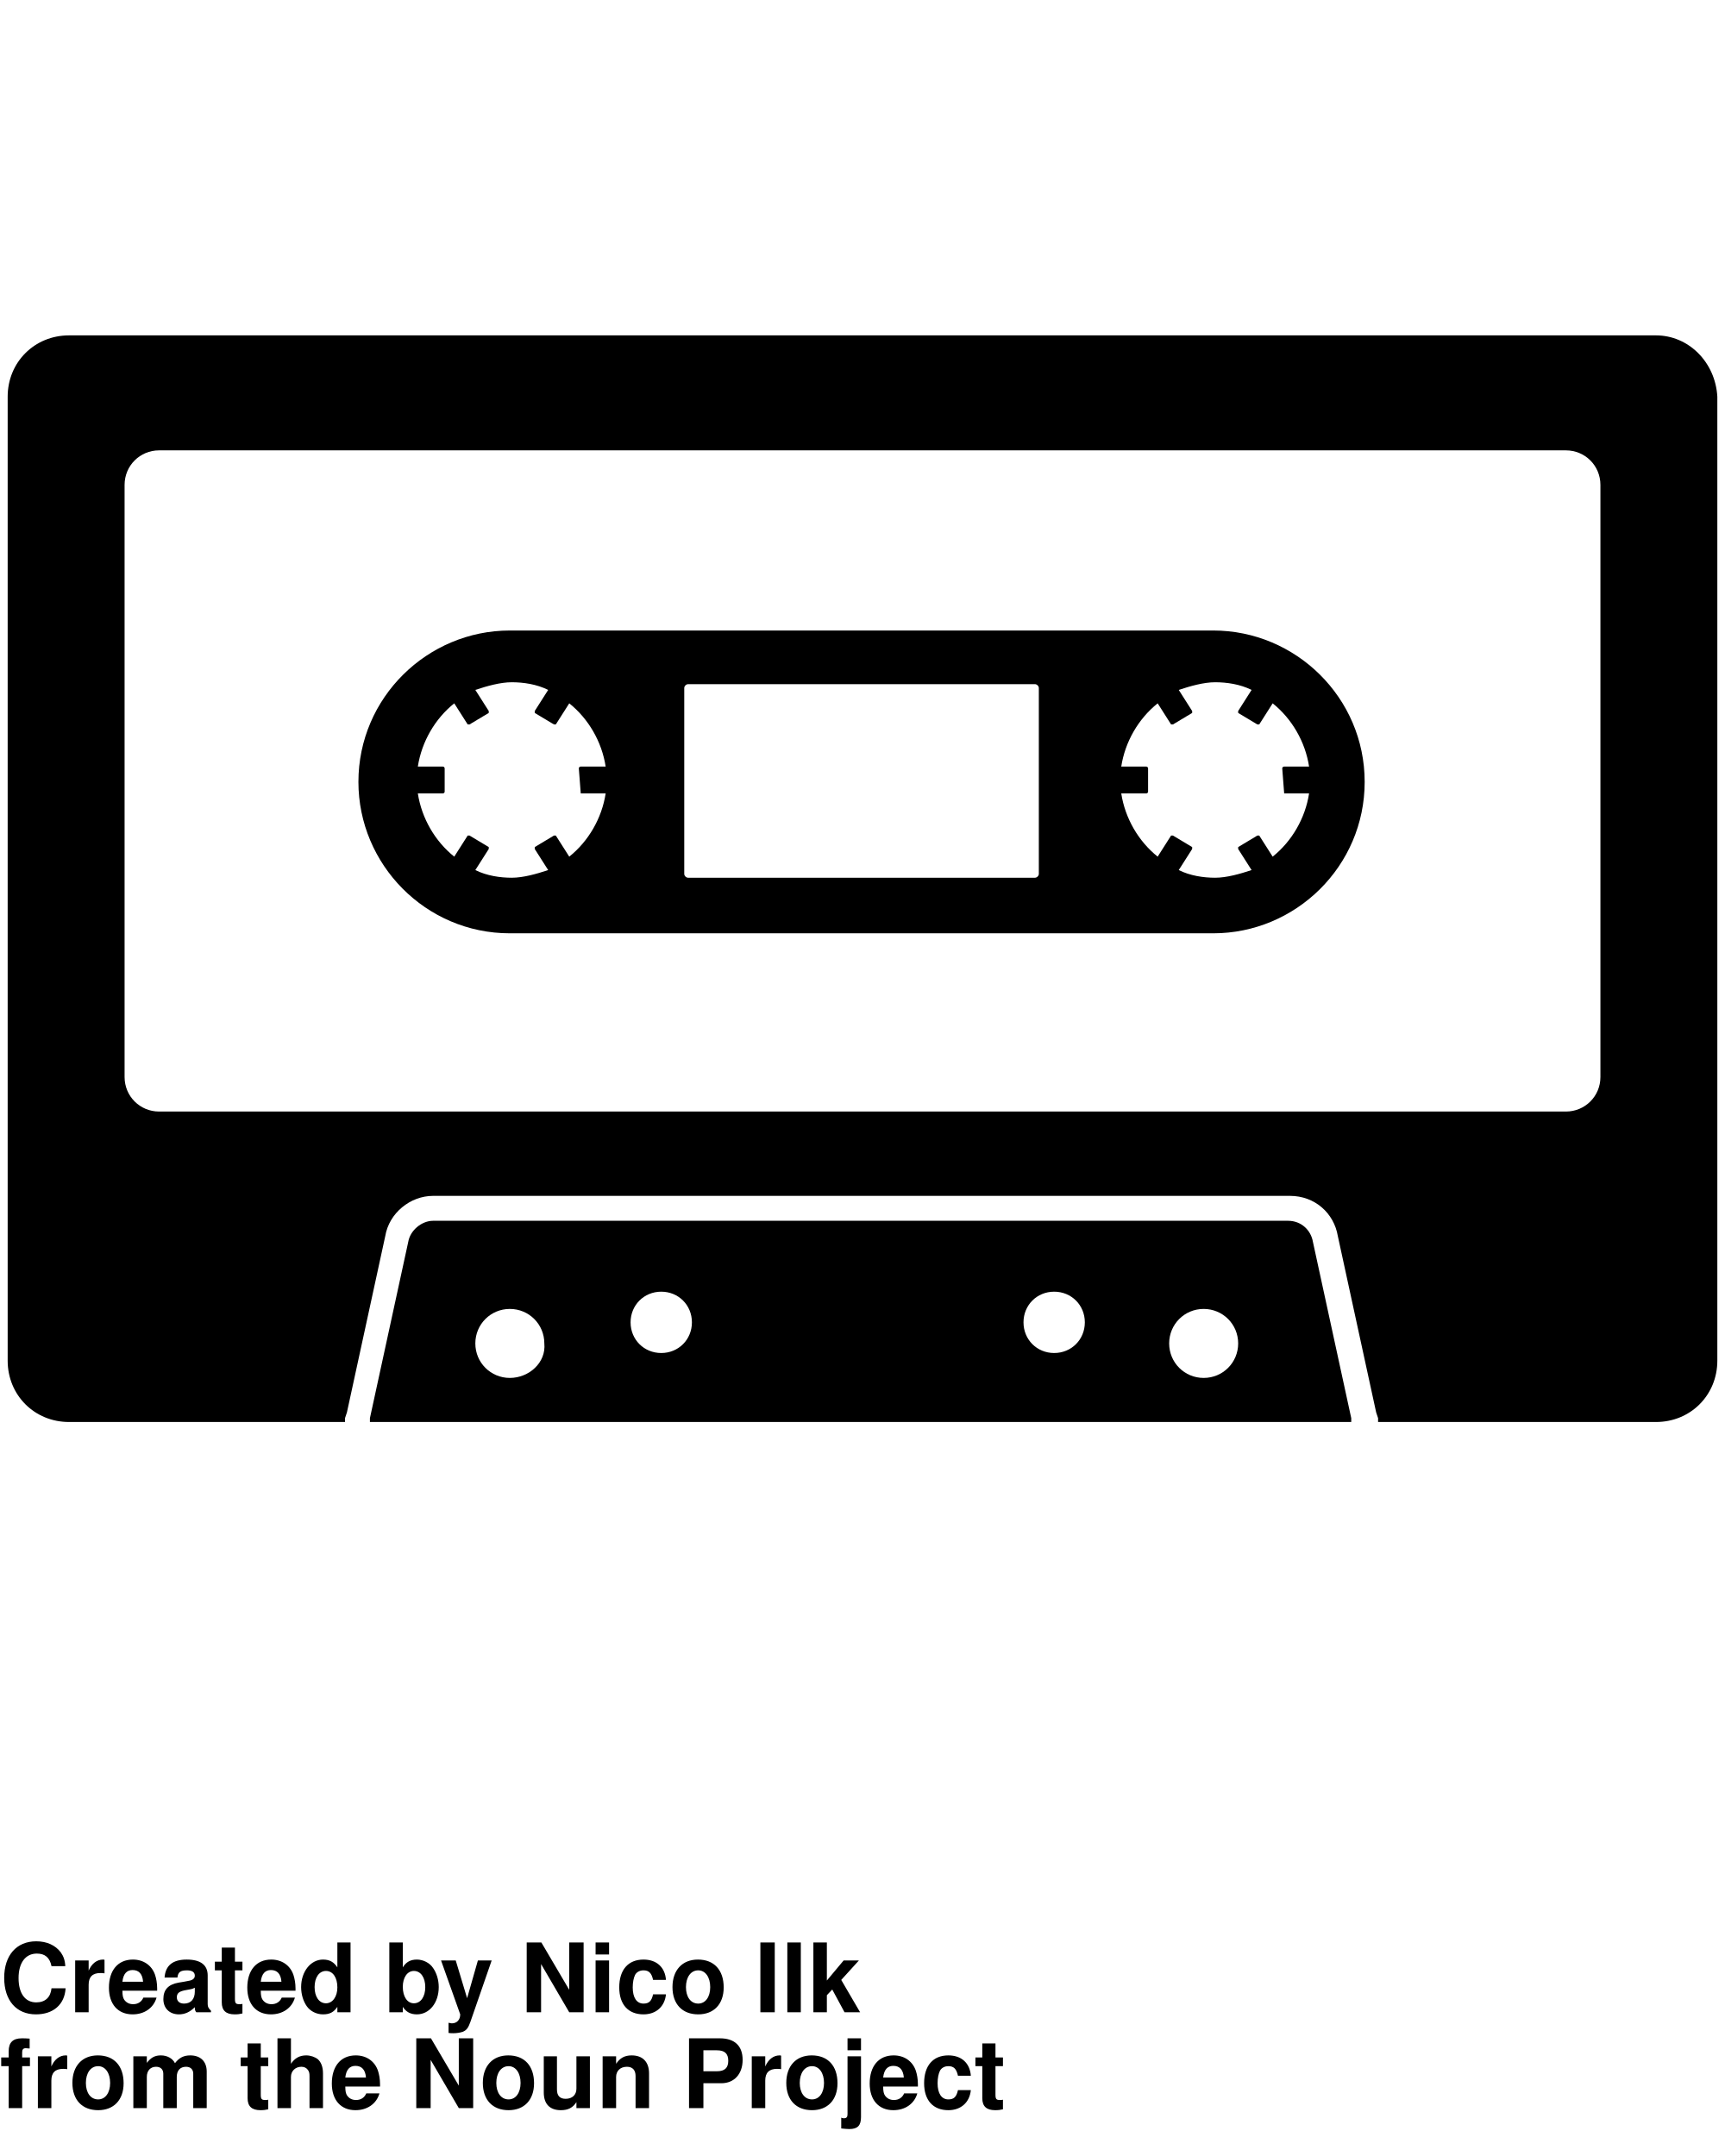
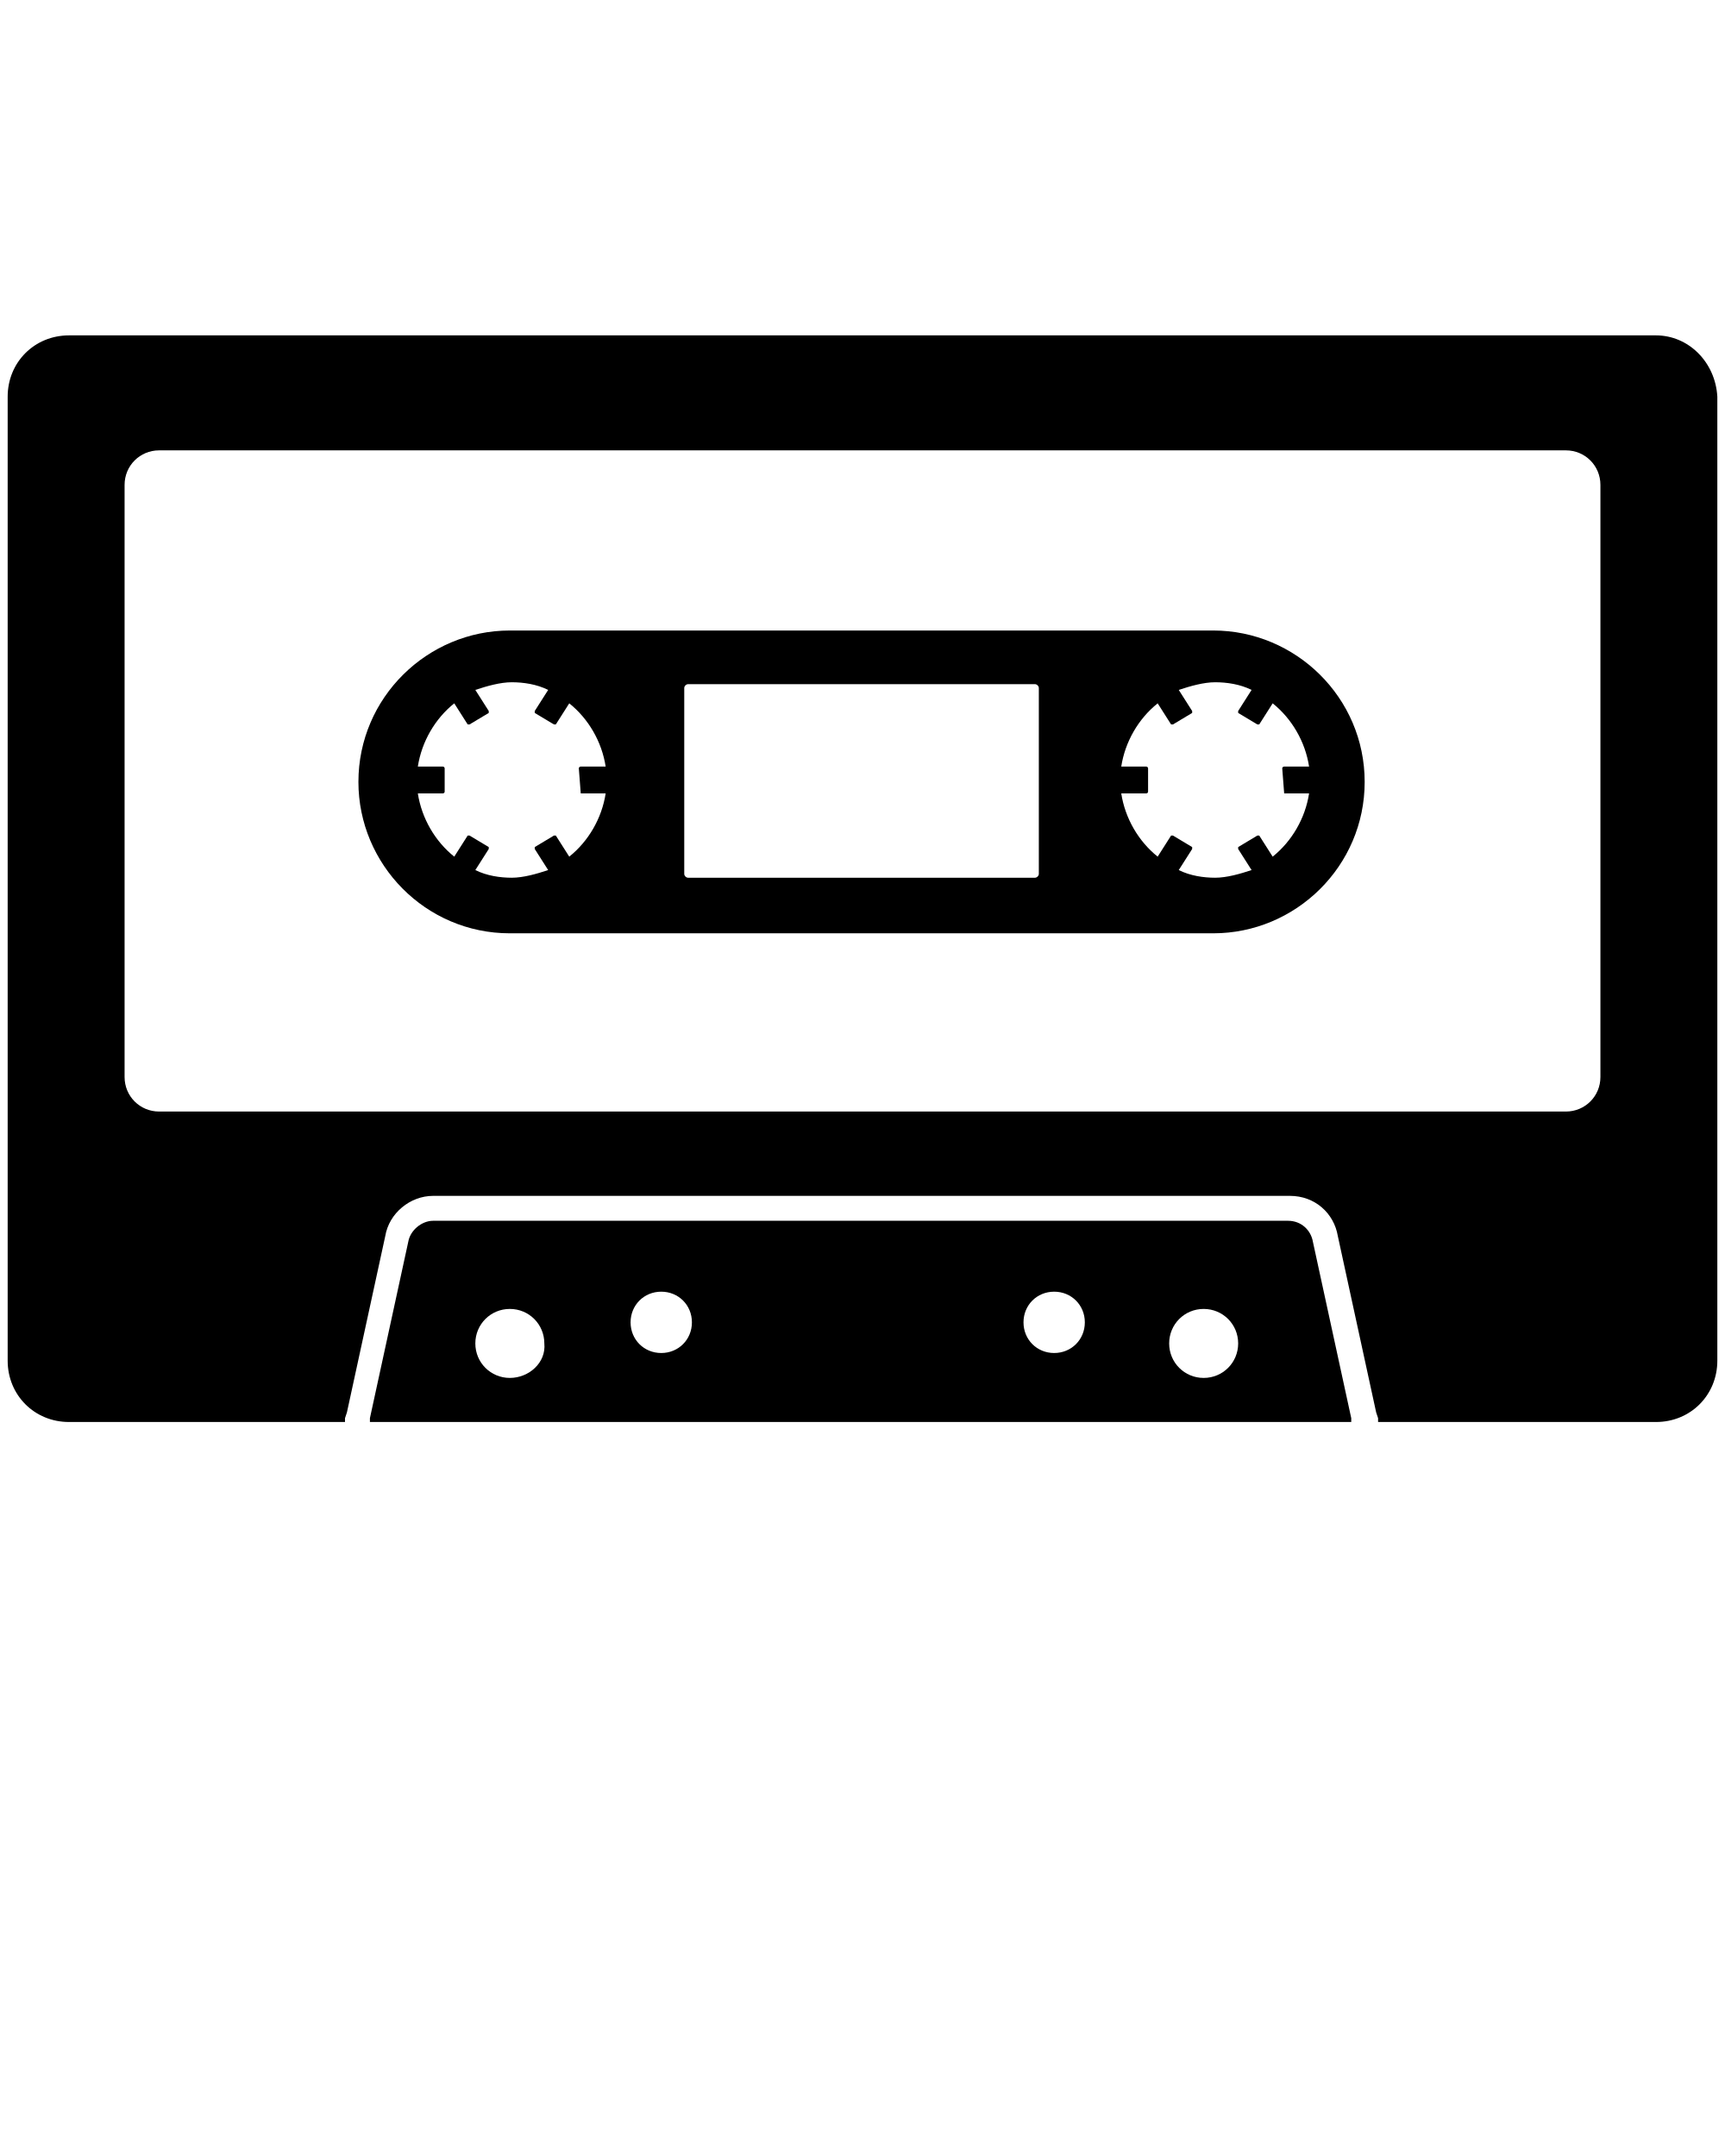
<svg xmlns="http://www.w3.org/2000/svg" version="1.1" x="0px" y="0px" viewBox="0 0 90 112.5" style="enable-background:new 0 0 90 90;" xml:space="preserve">
  <g>
    <path d="M86.4,17.5H3.6c-1.8,0-3.2,1.4-3.2,3.2V71c0,1.8,1.4,3.2,3.2,3.2H18c0,0,0-0.1,0-0.1c0,0,0,0,0-0.1l0.1-0.3l2-9.2   c0.2-1.2,1.3-2.1,2.5-2.1h44.7c1.3,0,2.3,0.9,2.5,2.1l2,9.2l0.1,0.3c0,0,0,0,0,0.1c0,0,0,0.1,0,0.1h14.5c1.8,0,3.2-1.4,3.2-3.2   V20.7C89.5,18.9,88.1,17.5,86.4,17.5z M83.5,56.2c0,1-0.8,1.8-1.8,1.8H8.3c-1,0-1.8-0.8-1.8-1.8V25.3c0-1,0.8-1.8,1.8-1.8h73.4   c1,0,1.8,0.8,1.8,1.8V56.2z" />
    <path d="M70.5,74l-2-9.2c-0.1-0.6-0.6-1.1-1.3-1.1H22.6c-0.6,0-1.2,0.5-1.3,1.1l-2,9.2l0,0.2h51.2L70.5,74z M26.6,71.9   c-1,0-1.8-0.8-1.8-1.8c0-1,0.8-1.8,1.8-1.8s1.8,0.8,1.8,1.8C28.5,71.1,27.6,71.9,26.6,71.9z M34.5,70.6c-0.9,0-1.6-0.7-1.6-1.6   c0-0.9,0.7-1.6,1.6-1.6c0.9,0,1.6,0.7,1.6,1.6C36.1,69.9,35.4,70.6,34.5,70.6z M55,70.6c-0.9,0-1.6-0.7-1.6-1.6   c0-0.9,0.7-1.6,1.6-1.6c0.9,0,1.6,0.7,1.6,1.6C56.6,69.9,55.9,70.6,55,70.6z M62.8,71.9c-1,0-1.8-0.8-1.8-1.8c0-1,0.8-1.8,1.8-1.8   s1.8,0.8,1.8,1.8C64.6,71.1,63.8,71.9,62.8,71.9z" />
    <path d="M63.3,32.9H26.6c-4.3,0-7.9,3.5-7.9,7.9c0,4.3,3.5,7.9,7.9,7.9h36.7c4.3,0,7.9-3.5,7.9-7.9S67.6,32.9,63.3,32.9z    M30.3,41.4h1.3c-0.2,1.3-0.9,2.5-1.9,3.3l-0.7-1.1c0,0-0.1,0-0.1,0l-1,0.6c0,0,0,0.1,0,0.1l0.7,1.1c-0.6,0.2-1.3,0.4-1.9,0.4   s-1.3-0.1-1.9-0.4l0.7-1.1c0,0,0-0.1,0-0.1l-1-0.6c0,0-0.1,0-0.1,0l-0.7,1.1c-1-0.8-1.7-2-1.9-3.3h1.3c0,0,0.1,0,0.1-0.1v-1.2   c0,0,0-0.1-0.1-0.1h-1.3c0.2-1.3,0.9-2.5,1.9-3.3l0.7,1.1c0,0,0.1,0,0.1,0l1-0.6c0,0,0-0.1,0-0.1l-0.7-1.1c0.6-0.2,1.3-0.4,1.9-0.4   s1.3,0.1,1.9,0.4l-0.7,1.1c0,0,0,0.1,0,0.1l1,0.6c0,0,0.1,0,0.1,0l0.7-1.1c1,0.8,1.7,2,1.9,3.3h-1.3c0,0-0.1,0-0.1,0.1L30.3,41.4   C30.3,41.4,30.3,41.4,30.3,41.4z M54.2,45.6c0,0.1-0.1,0.2-0.2,0.2H35.9c-0.1,0-0.2-0.1-0.2-0.2v-9.7c0-0.1,0.1-0.2,0.2-0.2H54   c0.1,0,0.2,0.1,0.2,0.2V45.6z M67,41.4h1.3c-0.2,1.3-0.9,2.5-1.9,3.3l-0.7-1.1c0,0-0.1,0-0.1,0l-1,0.6c0,0,0,0.1,0,0.1l0.7,1.1   c-0.6,0.2-1.3,0.4-1.9,0.4s-1.3-0.1-1.9-0.4l0.7-1.1c0,0,0-0.1,0-0.1l-1-0.6c0,0-0.1,0-0.1,0l-0.7,1.1c-1-0.8-1.7-2-1.9-3.3h1.3   c0,0,0.1,0,0.1-0.1v-1.2c0,0,0-0.1-0.1-0.1h-1.3c0.2-1.3,0.9-2.5,1.9-3.3l0.7,1.1c0,0,0.1,0,0.1,0l1-0.6c0,0,0-0.1,0-0.1l-0.7-1.1   c0.6-0.2,1.3-0.4,1.9-0.4s1.3,0.1,1.9,0.4l-0.7,1.1c0,0,0,0.1,0,0.1l1,0.6c0,0,0.1,0,0.1,0l0.7-1.1c1,0.8,1.7,2,1.9,3.3H67   c0,0-0.1,0-0.1,0.1L67,41.4C66.9,41.4,67,41.4,67,41.4z" />
  </g>
-   <text x="0" y="105" fill="#000000" font-size="5px" font-weight="bold" font-family="'Helvetica Neue', Helvetica, Arial-Unicode, Arial, Sans-serif">Created by Nico Ilk</text>
-   <text x="0" y="110" fill="#000000" font-size="5px" font-weight="bold" font-family="'Helvetica Neue', Helvetica, Arial-Unicode, Arial, Sans-serif">from the Noun Project</text>
</svg>
